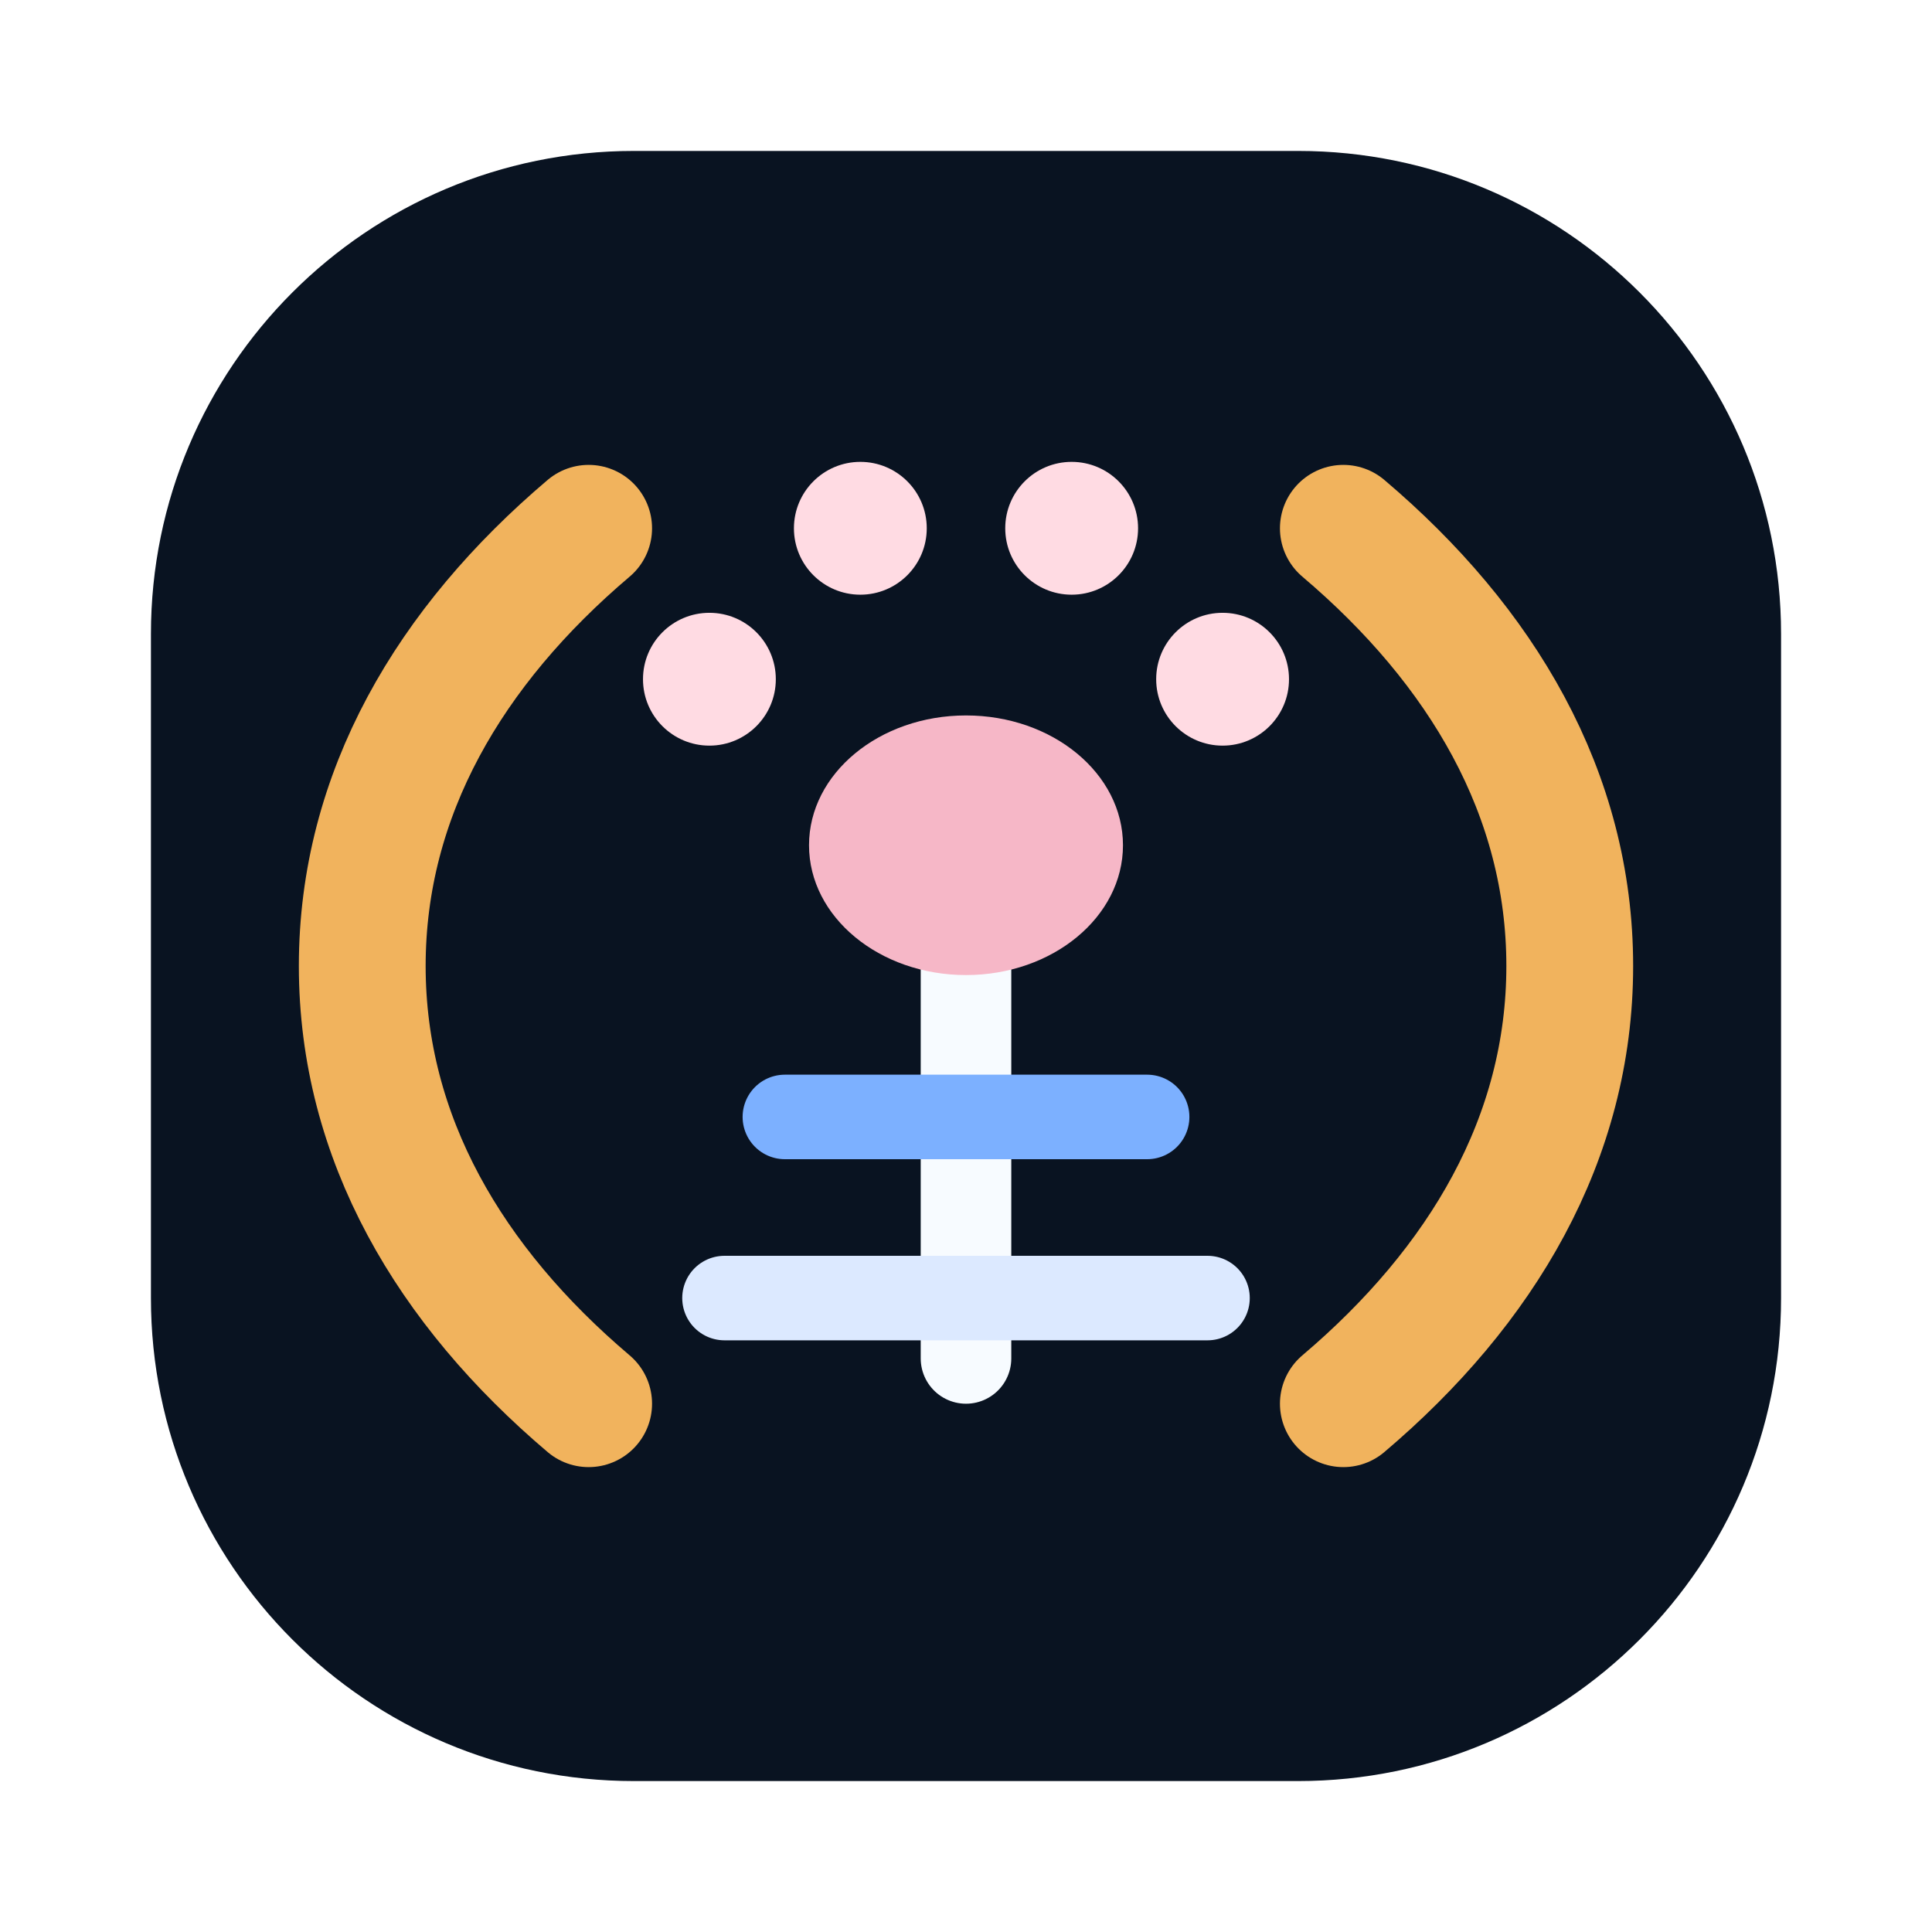
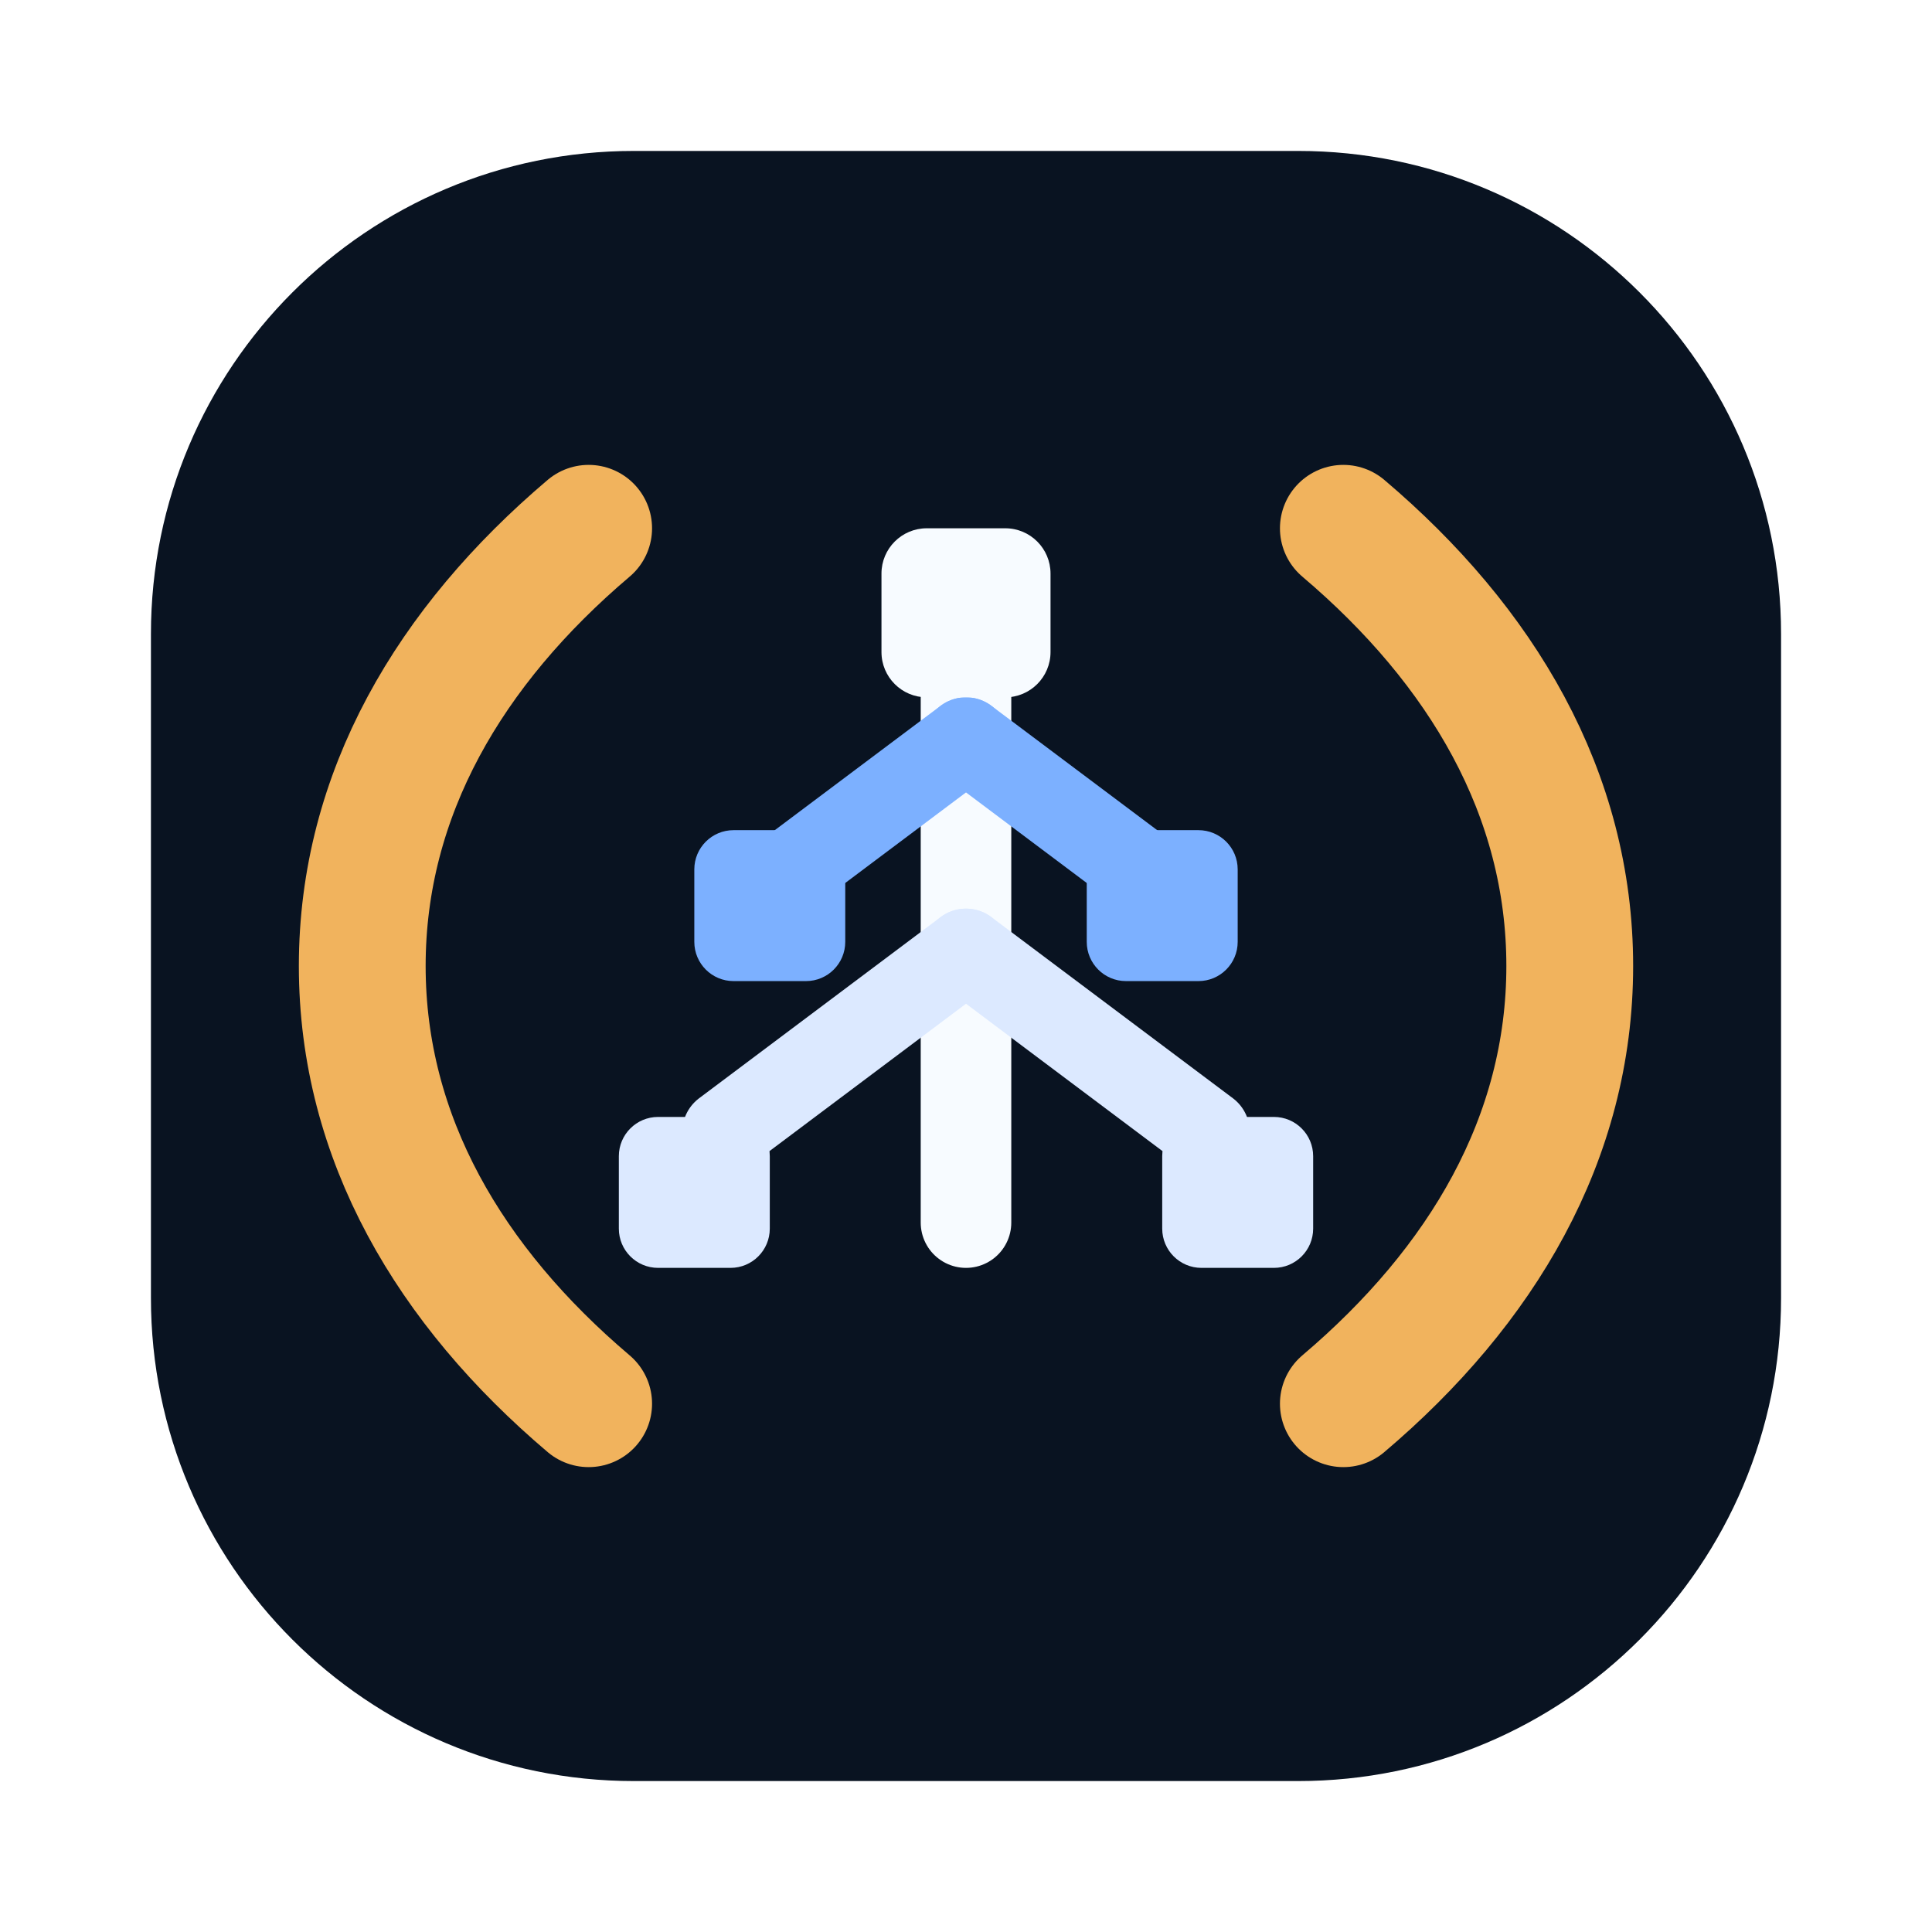
<svg xmlns="http://www.w3.org/2000/svg" viewBox="0 0 64 64">
  <rect x="5" y="5" width="54" height="54" rx="16" fill="#091321" />
  <path d="M19.5 17.5c-4.6 3.9-7.5 8.8-7.5 14.5s2.9 10.6 7.5 14.5" fill="none" stroke="#f1b35d" stroke-width="4.2" stroke-linecap="round" stroke-linejoin="round" />
  <path d="M44.5 17.5C49.1 21.4 52 26.3 52 32s-2.9 10.6-7.5 14.5" fill="none" stroke="#f1b35d" stroke-width="4.2" stroke-linecap="round" stroke-linejoin="round" />
-   <path d="M32 30v15" fill="none" stroke="#f7fbff" stroke-width="3" stroke-linecap="round" />
-   <path d="M26 37h12" fill="none" stroke="#7cb0ff" stroke-width="2.8" stroke-linecap="round" />
-   <path d="M24 43h16" fill="none" stroke="#dce9ff" stroke-width="2.8" stroke-linecap="round" />
-   <ellipse cx="32" cy="28" rx="5.2" ry="4.3" fill="#f6b7c7" />
-   <circle cx="23.5" cy="22.5" r="2.2" fill="#ffdbe3" />
-   <circle cx="28.5" cy="17.5" r="2.2" fill="#ffdbe3" />
-   <circle cx="35.5" cy="17.5" r="2.2" fill="#ffdbe3" />
-   <circle cx="40.5" cy="22.5" r="2.2" fill="#ffdbe3" />
+   <path d="M32 20.5v20" fill="none" stroke="#f7fbff" stroke-width="3" stroke-linecap="round" />
+   <path d="M32 24.5 26 29" fill="none" stroke="#7cb0ff" stroke-width="2.8" stroke-linecap="round" />
+   <path d="M32 24.5 38 29" fill="none" stroke="#7cb0ff" stroke-width="2.8" stroke-linecap="round" />
+   <path d="M32 31.5 24 37.5" fill="none" stroke="#dce9ff" stroke-width="2.8" stroke-linecap="round" />
+   <path d="M32 31.5 40 37.5" fill="none" stroke="#dce9ff" stroke-width="2.8" stroke-linecap="round" />
+   <rect x="29.2" y="17.5" width="5.6" height="5.6" rx="1.5" fill="#f7fbff" />
+   <rect x="23" y="27.5" width="5" height="5" rx="1.3" fill="#7cb0ff" />
+   <rect x="36" y="27.5" width="5" height="5" rx="1.3" fill="#7cb0ff" />
+   <rect x="20.5" y="37" width="5" height="5" rx="1.3" fill="#dce9ff" />
+   <rect x="38.5" y="37" width="5" height="5" rx="1.3" fill="#dce9ff" />
</svg>
